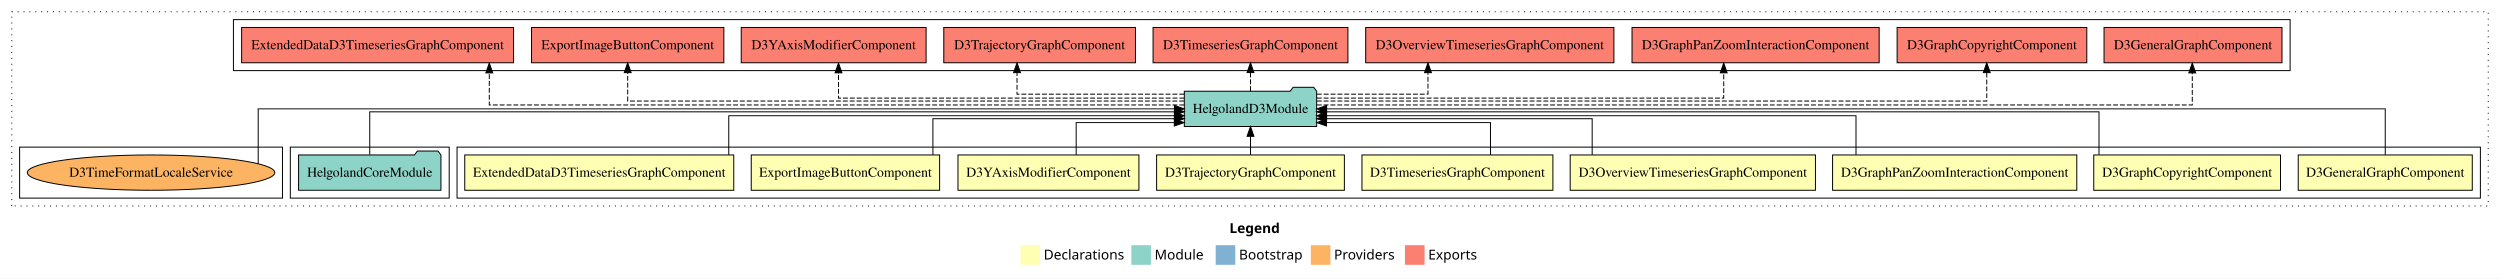
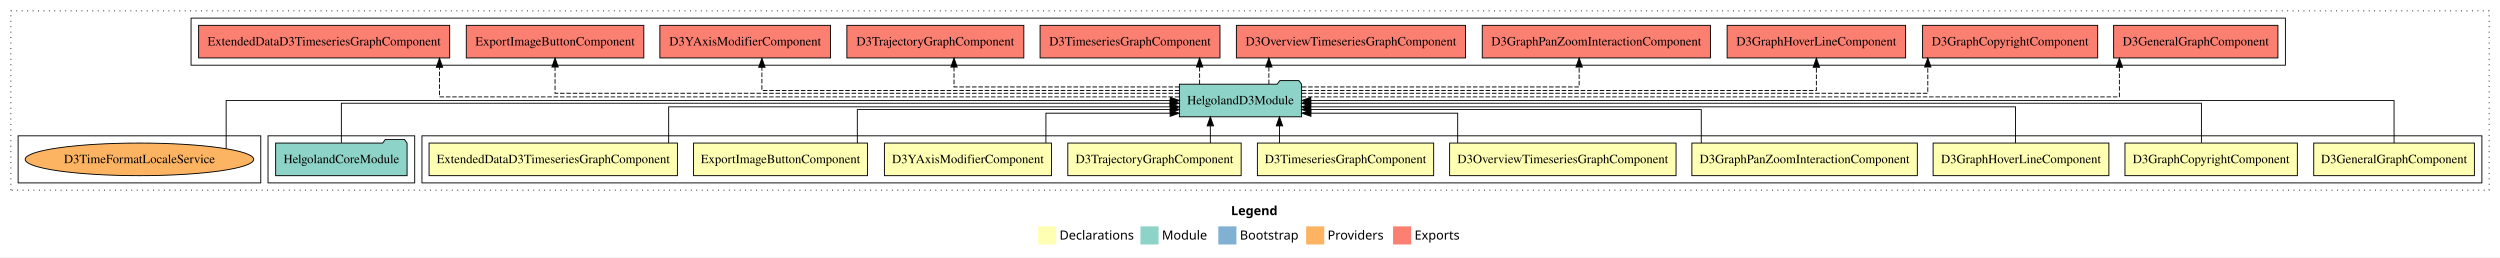
- <svg xmlns="http://www.w3.org/2000/svg" width="2549pt" height="284pt" viewBox="0.00 0.00 2549.00 284.00">
+ <svg xmlns="http://www.w3.org/2000/svg" width="2761pt" height="284pt" viewBox="0.00 0.00 2761.00 284.00">
  <g id="graph0" class="graph" transform="scale(1 1) rotate(0) translate(4 280)">
-     <polygon fill="#ffffff" stroke="transparent" points="-4,4 -4,-280 2545,-280 2545,4 -4,4" />
-     <text text-anchor="start" x="1249.509" y="-42.4" font-family="sans-serif" font-weight="bold" font-size="14.00" fill="#000000">Legend</text>
-     <polygon fill="#ffffb3" stroke="transparent" points="1036.5,-10 1036.5,-30 1056.5,-30 1056.5,-10 1036.5,-10" />
-     <text text-anchor="start" x="1060.129" y="-15.4" font-family="sans-serif" font-size="14.00" fill="#000000">  Declarations</text>
-     <polygon fill="#8dd3c7" stroke="transparent" points="1149.5,-10 1149.5,-30 1169.5,-30 1169.5,-10 1149.5,-10" />
-     <text text-anchor="start" x="1173.225" y="-15.4" font-family="sans-serif" font-size="14.00" fill="#000000">  Module</text>
-     <polygon fill="#80b1d3" stroke="transparent" points="1235.5,-10 1235.5,-30 1255.5,-30 1255.5,-10 1235.5,-10" />
-     <text text-anchor="start" x="1259.281" y="-15.4" font-family="sans-serif" font-size="14.00" fill="#000000">  Bootstrap</text>
-     <polygon fill="#fdb462" stroke="transparent" points="1332.5,-10 1332.5,-30 1352.5,-30 1352.5,-10 1332.5,-10" />
-     <text text-anchor="start" x="1356.173" y="-15.4" font-family="sans-serif" font-size="14.00" fill="#000000">  Providers</text>
-     <polygon fill="#fb8072" stroke="transparent" points="1428.5,-10 1428.5,-30 1448.5,-30 1448.5,-10 1428.5,-10" />
-     <text text-anchor="start" x="1452.226" y="-15.4" font-family="sans-serif" font-size="14.00" fill="#000000">  Exports</text>
+     <polygon fill="#ffffff" stroke="transparent" points="-4,4 -4,-280 2757,-280 2757,4 -4,4" />
+     <text text-anchor="start" x="1355.509" y="-42.4" font-family="sans-serif" font-weight="bold" font-size="14.00" fill="#000000">Legend</text>
+     <polygon fill="#ffffb3" stroke="transparent" points="1142.5,-10 1142.5,-30 1162.5,-30 1162.5,-10 1142.5,-10" />
+     <text text-anchor="start" x="1166.129" y="-15.4" font-family="sans-serif" font-size="14.00" fill="#000000">  Declarations</text>
+     <polygon fill="#8dd3c7" stroke="transparent" points="1255.5,-10 1255.5,-30 1275.5,-30 1275.5,-10 1255.5,-10" />
+     <text text-anchor="start" x="1279.225" y="-15.4" font-family="sans-serif" font-size="14.00" fill="#000000">  Module</text>
+     <polygon fill="#80b1d3" stroke="transparent" points="1341.5,-10 1341.5,-30 1361.5,-30 1361.5,-10 1341.5,-10" />
+     <text text-anchor="start" x="1365.281" y="-15.4" font-family="sans-serif" font-size="14.00" fill="#000000">  Bootstrap</text>
+     <polygon fill="#fdb462" stroke="transparent" points="1438.5,-10 1438.5,-30 1458.5,-30 1458.5,-10 1438.5,-10" />
+     <text text-anchor="start" x="1462.173" y="-15.4" font-family="sans-serif" font-size="14.00" fill="#000000">  Providers</text>
+     <polygon fill="#fb8072" stroke="transparent" points="1534.5,-10 1534.5,-30 1554.5,-30 1554.5,-10 1534.5,-10" />
+     <text text-anchor="start" x="1558.226" y="-15.4" font-family="sans-serif" font-size="14.00" fill="#000000">  Exports</text>
    <g id="clust1" class="cluster">
-       <polygon fill="none" stroke="#000000" stroke-dasharray="1,5" points="8,-70 8,-268 2533,-268 2533,-70 8,-70" />
+       <polygon fill="none" stroke="#000000" stroke-dasharray="1,5" points="8,-70 8,-268 2745,-268 2745,-70 8,-70" />
    </g>
    <g id="clust2" class="cluster">
-       <polygon fill="none" stroke="#000000" points="462,-78 462,-130 2525,-130 2525,-78 462,-78" />
-     </g>
-     <g id="clust12" class="cluster">
+       <polygon fill="none" stroke="#000000" points="462,-78 462,-130 2737,-130 2737,-78 462,-78" />
+     </g>
+     <g id="clust13" class="cluster">
      <polygon fill="none" stroke="#000000" points="292,-78 292,-130 454,-130 454,-78 292,-78" />
    </g>
-     <g id="clust13" class="cluster">
-       <polygon fill="none" stroke="#000000" points="234,-208 234,-260 2331,-260 2331,-208 234,-208" />
-     </g>
-     <g id="clust15" class="cluster">
+     <g id="clust14" class="cluster">
+       <polygon fill="none" stroke="#000000" points="207,-208 207,-260 2520,-260 2520,-208 207,-208" />
+     </g>
+     <g id="clust16" class="cluster">
      <polygon fill="none" stroke="#000000" points="16,-78 16,-130 284,-130 284,-78 16,-78" />
    </g>
    <g id="node1" class="node">
-       <polygon fill="#ffffb3" stroke="#000000" points="2516.723,-122 2339.277,-122 2339.277,-86 2516.723,-86 2516.723,-122" />
-       <text text-anchor="middle" x="2428" y="-99.8" font-family="Times,serif" font-size="14.00" fill="#000000">D3GeneralGraphComponent</text>
-     </g>
-     <g id="node10" class="node">
-       <polygon fill="#8dd3c7" stroke="#000000" points="1338.473,-187 1335.473,-191 1314.473,-191 1311.473,-187 1203.527,-187 1203.527,-151 1338.473,-151 1338.473,-187" />
-       <text text-anchor="middle" x="1271" y="-164.8" font-family="Times,serif" font-size="14.00" fill="#000000">HelgolandD3Module</text>
+       <polygon fill="#ffffb3" stroke="#000000" points="2728.723,-122 2551.277,-122 2551.277,-86 2728.723,-86 2728.723,-122" />
+       <text text-anchor="middle" x="2640" y="-99.8" font-family="Times,serif" font-size="14.00" fill="#000000">D3GeneralGraphComponent</text>
+     </g>
+     <g id="node11" class="node">
+       <polygon fill="#8dd3c7" stroke="#000000" points="1433.473,-187 1430.473,-191 1409.473,-191 1406.473,-187 1298.527,-187 1298.527,-151 1433.473,-151 1433.473,-187" />
+       <text text-anchor="middle" x="1366" y="-164.8" font-family="Times,serif" font-size="14.00" fill="#000000">HelgolandD3Module</text>
    </g>
    <g id="edge1" class="edge">
-       <path fill="none" stroke="#000000" d="M2428,-122.106C2428,-141.339 2428,-169 2428,-169 2428,-169 1348.631,-169 1348.631,-169" />
-       <polygon fill="#000000" stroke="#000000" points="1348.631,-165.5 1338.631,-169 1348.63,-172.5 1348.631,-165.5" />
+       <path fill="none" stroke="#000000" d="M2640,-122.106C2640,-141.339 2640,-169 2640,-169 2640,-169 1443.596,-169 1443.596,-169" />
+       <polygon fill="#000000" stroke="#000000" points="1443.596,-165.5 1433.596,-169 1443.596,-172.5 1443.596,-165.5" />
    </g>
    <g id="node2" class="node">
-       <polygon fill="#ffffb3" stroke="#000000" points="2321.199,-122 2130.801,-122 2130.801,-86 2321.199,-86 2321.199,-122" />
-       <text text-anchor="middle" x="2226" y="-99.8" font-family="Times,serif" font-size="14.00" fill="#000000">D3GraphCopyrightComponent</text>
+       <polygon fill="#ffffb3" stroke="#000000" points="2533.199,-122 2342.801,-122 2342.801,-86 2533.199,-86 2533.199,-122" />
+       <text text-anchor="middle" x="2438" y="-99.8" font-family="Times,serif" font-size="14.00" fill="#000000">D3GraphCopyrightComponent</text>
    </g>
    <g id="edge2" class="edge">
-       <path fill="none" stroke="#000000" d="M2136.145,-122.267C2136.145,-140.555 2136.145,-166 2136.145,-166 2136.145,-166 1348.526,-166 1348.526,-166" />
-       <polygon fill="#000000" stroke="#000000" points="1348.526,-162.5 1338.526,-166 1348.526,-169.5 1348.526,-162.5" />
+       <path fill="none" stroke="#000000" d="M2427.256,-122.267C2427.256,-140.555 2427.256,-166 2427.256,-166 2427.256,-166 1443.595,-166 1443.595,-166" />
+       <polygon fill="#000000" stroke="#000000" points="1443.596,-162.5 1433.595,-166 1443.595,-169.5 1443.596,-162.5" />
    </g>
    <g id="node3" class="node">
+       <polygon fill="#ffffb3" stroke="#000000" points="2325.06,-122 2130.94,-122 2130.94,-86 2325.06,-86 2325.06,-122" />
+       <text text-anchor="middle" x="2228" y="-99.8" font-family="Times,serif" font-size="14.00" fill="#000000">D3GraphHoverLineComponent</text>
+     </g>
+     <g id="edge3" class="edge">
+       <path fill="none" stroke="#000000" d="M2221.91,-122.034C2221.91,-139.06 2221.91,-162 2221.91,-162 2221.91,-162 1443.519,-162 1443.519,-162" />
+       <polygon fill="#000000" stroke="#000000" points="1443.519,-158.5 1433.519,-162 1443.519,-165.5 1443.519,-158.5" />
+     </g>
+     <g id="node4" class="node">
      <polygon fill="#ffffb3" stroke="#000000" points="2113.499,-122 1864.502,-122 1864.502,-86 2113.499,-86 2113.499,-122" />
      <text text-anchor="middle" x="1989" y="-99.8" font-family="Times,serif" font-size="14.00" fill="#000000">D3GraphPanZoomInteractionComponent</text>
    </g>
-     <g id="edge3" class="edge">
-       <path fill="none" stroke="#000000" d="M1888.375,-122.034C1888.375,-139.06 1888.375,-162 1888.375,-162 1888.375,-162 1348.54,-162 1348.54,-162" />
-       <polygon fill="#000000" stroke="#000000" points="1348.54,-158.5 1338.54,-162 1348.54,-165.5 1348.54,-158.5" />
-     </g>
-     <g id="node4" class="node">
+     <g id="edge4" class="edge">
+       <path fill="none" stroke="#000000" d="M1874.875,-122.009C1874.875,-138.049 1874.875,-159 1874.875,-159 1874.875,-159 1443.575,-159 1443.575,-159" />
+       <polygon fill="#000000" stroke="#000000" points="1443.575,-155.5 1433.575,-159 1443.575,-162.5 1443.575,-155.5" />
+     </g>
+     <g id="node5" class="node">
      <polygon fill="#ffffb3" stroke="#000000" points="1847.032,-122 1596.968,-122 1596.968,-86 1847.032,-86 1847.032,-122" />
      <text text-anchor="middle" x="1722" y="-99.8" font-family="Times,serif" font-size="14.00" fill="#000000">D3OverviewTimeseriesGraphComponent</text>
    </g>
-     <g id="edge4" class="edge">
-       <path fill="none" stroke="#000000" d="M1619.375,-122.009C1619.375,-138.049 1619.375,-159 1619.375,-159 1619.375,-159 1348.583,-159 1348.583,-159" />
-       <polygon fill="#000000" stroke="#000000" points="1348.583,-155.5 1338.583,-159 1348.583,-162.5 1348.583,-155.5" />
-     </g>
-     <g id="node5" class="node">
+     <g id="edge5" class="edge">
+       <path fill="none" stroke="#000000" d="M1605.875,-122.124C1605.875,-136.783 1605.875,-155 1605.875,-155 1605.875,-155 1443.777,-155 1443.777,-155" />
+       <polygon fill="#000000" stroke="#000000" points="1443.777,-151.5 1433.777,-155 1443.777,-158.5 1443.777,-151.5" />
+     </g>
+     <g id="node6" class="node">
      <polygon fill="#ffffb3" stroke="#000000" points="1579.339,-122 1384.661,-122 1384.661,-86 1579.339,-86 1579.339,-122" />
      <text text-anchor="middle" x="1482" y="-99.8" font-family="Times,serif" font-size="14.00" fill="#000000">D3TimeseriesGraphComponent</text>
    </g>
-     <g id="edge5" class="edge">
-       <path fill="none" stroke="#000000" d="M1515.691,-122.124C1515.691,-136.783 1515.691,-155 1515.691,-155 1515.691,-155 1348.511,-155 1348.511,-155" />
-       <polygon fill="#000000" stroke="#000000" points="1348.511,-151.5 1338.511,-155 1348.511,-158.5 1348.511,-151.5" />
-     </g>
-     <g id="node6" class="node">
+     <g id="edge6" class="edge">
+       <path fill="none" stroke="#000000" d="M1409.034,-122.106C1409.034,-122.106 1409.034,-140.991 1409.034,-140.991" />
+       <polygon fill="#000000" stroke="#000000" points="1405.534,-140.991 1409.034,-150.991 1412.534,-140.991 1405.534,-140.991" />
+     </g>
+     <g id="node7" class="node">
      <polygon fill="#ffffb3" stroke="#000000" points="1366.72,-122 1175.28,-122 1175.28,-86 1366.72,-86 1366.72,-122" />
      <text text-anchor="middle" x="1271" y="-99.8" font-family="Times,serif" font-size="14.00" fill="#000000">D3TrajectoryGraphComponent</text>
    </g>
-     <g id="edge6" class="edge">
-       <path fill="none" stroke="#000000" d="M1271,-122.106C1271,-122.106 1271,-140.991 1271,-140.991" />
-       <polygon fill="#000000" stroke="#000000" points="1267.5,-140.991 1271,-150.991 1274.5,-140.991 1267.5,-140.991" />
-     </g>
-     <g id="node7" class="node">
+     <g id="edge7" class="edge">
+       <path fill="none" stroke="#000000" d="M1332.687,-122.106C1332.687,-122.106 1332.687,-140.991 1332.687,-140.991" />
+       <polygon fill="#000000" stroke="#000000" points="1329.187,-140.991 1332.687,-150.991 1336.187,-140.991 1329.187,-140.991" />
+     </g>
+     <g id="node8" class="node">
      <polygon fill="#ffffb3" stroke="#000000" points="1157.249,-122 972.751,-122 972.751,-86 1157.249,-86 1157.249,-122" />
      <text text-anchor="middle" x="1065" y="-99.8" font-family="Times,serif" font-size="14.00" fill="#000000">D3YAxisModifierComponent</text>
    </g>
-     <g id="edge7" class="edge">
-       <path fill="none" stroke="#000000" d="M1093.282,-122.124C1093.282,-136.783 1093.282,-155 1093.282,-155 1093.282,-155 1193.305,-155 1193.305,-155" />
-       <polygon fill="#000000" stroke="#000000" points="1193.305,-158.5 1203.305,-155 1193.305,-151.5 1193.305,-158.5" />
-     </g>
-     <g id="node8" class="node">
+     <g id="edge8" class="edge">
+       <path fill="none" stroke="#000000" d="M1151.103,-122.124C1151.103,-136.783 1151.103,-155 1151.103,-155 1151.103,-155 1288.3,-155 1288.3,-155" />
+       <polygon fill="#000000" stroke="#000000" points="1288.3,-158.5 1298.3,-155 1288.3,-151.5 1288.3,-158.5" />
+     </g>
+     <g id="node9" class="node">
      <polygon fill="#ffffb3" stroke="#000000" points="954.035,-122 761.965,-122 761.965,-86 954.035,-86 954.035,-122" />
      <text text-anchor="middle" x="858" y="-99.8" font-family="Times,serif" font-size="14.00" fill="#000000">ExportImageButtonComponent</text>
    </g>
-     <g id="edge8" class="edge">
-       <path fill="none" stroke="#000000" d="M947.196,-122.009C947.196,-138.049 947.196,-159 947.196,-159 947.196,-159 1193.514,-159 1193.514,-159" />
-       <polygon fill="#000000" stroke="#000000" points="1193.514,-162.5 1203.514,-159 1193.514,-155.5 1193.514,-162.5" />
-     </g>
-     <g id="node9" class="node">
+     <g id="edge9" class="edge">
+       <path fill="none" stroke="#000000" d="M942.829,-122.009C942.829,-138.049 942.829,-159 942.829,-159 942.829,-159 1288.479,-159 1288.479,-159" />
+       <polygon fill="#000000" stroke="#000000" points="1288.479,-162.5 1298.479,-159 1288.479,-155.5 1288.479,-162.5" />
+     </g>
+     <g id="node10" class="node">
      <polygon fill="#ffffb3" stroke="#000000" points="744.138,-122 469.862,-122 469.862,-86 744.138,-86 744.138,-122" />
      <text text-anchor="middle" x="607" y="-99.8" font-family="Times,serif" font-size="14.00" fill="#000000">ExtendedDataD3TimeseriesGraphComponent</text>
    </g>
-     <g id="edge9" class="edge">
-       <path fill="none" stroke="#000000" d="M739.043,-122.034C739.043,-139.06 739.043,-162 739.043,-162 739.043,-162 1193.357,-162 1193.357,-162" />
-       <polygon fill="#000000" stroke="#000000" points="1193.357,-165.5 1203.357,-162 1193.357,-158.5 1193.357,-165.5" />
+     <g id="edge10" class="edge">
+       <path fill="none" stroke="#000000" d="M734.472,-122.034C734.472,-139.06 734.472,-162 734.472,-162 734.472,-162 1288.416,-162 1288.416,-162" />
+       <polygon fill="#000000" stroke="#000000" points="1288.416,-165.5 1298.416,-162 1288.415,-158.5 1288.416,-165.5" />
+     </g>
+     <g id="node13" class="node">
+       <polygon fill="#fb8072" stroke="#000000" points="2511.722,-252 2330.278,-252 2330.278,-216 2511.722,-216 2511.722,-252" />
+       <text text-anchor="middle" x="2421" y="-229.8" font-family="Times,serif" font-size="14.00" fill="#000000">D3GeneralGraphComponent </text>
+     </g>
+     <g id="edge12" class="edge">
+       <path fill="none" stroke="#000000" stroke-dasharray="5,2" d="M1433.483,-173C1653.604,-173 2336.645,-173 2336.645,-173 2336.645,-173 2336.645,-205.698 2336.645,-205.698" />
+       <polygon fill="#000000" stroke="#000000" points="2333.145,-205.698 2336.645,-215.698 2340.145,-205.698 2333.145,-205.698" />
+     </g>
+     <g id="node14" class="node">
+       <polygon fill="#fb8072" stroke="#000000" points="2312.699,-252 2119.301,-252 2119.301,-216 2312.699,-216 2312.699,-252" />
+       <text text-anchor="middle" x="2216" y="-229.8" font-family="Times,serif" font-size="14.00" fill="#000000">D3GraphCopyrightComponent </text>
+     </g>
+     <g id="edge13" class="edge">
+       <path fill="none" stroke="#000000" stroke-dasharray="5,2" d="M1433.695,-177C1619.737,-177 2125.06,-177 2125.06,-177 2125.06,-177 2125.06,-205.965 2125.06,-205.965" />
+       <polygon fill="#000000" stroke="#000000" points="2121.56,-205.965 2125.06,-215.965 2128.56,-205.965 2121.56,-205.965" />
+     </g>
+     <g id="node15" class="node">
+       <polygon fill="#fb8072" stroke="#000000" points="2100.561,-252 1903.439,-252 1903.439,-216 2100.561,-216 2100.561,-252" />
+       <text text-anchor="middle" x="2002" y="-229.8" font-family="Times,serif" font-size="14.00" fill="#000000">D3GraphHoverLineComponent </text>
+     </g>
+     <g id="edge14" class="edge">
+       <path fill="none" stroke="#000000" stroke-dasharray="5,2" d="M1433.762,-180C1597.639,-180 2002,-180 2002,-180 2002,-180 2002,-205.718 2002,-205.718" />
+       <polygon fill="#000000" stroke="#000000" points="1998.5,-205.718 2002,-215.718 2005.5,-205.718 1998.5,-205.718" />
+     </g>
+     <g id="node16" class="node">
+       <polygon fill="#fb8072" stroke="#000000" points="1884.998,-252 1633.002,-252 1633.002,-216 1884.998,-216 1884.998,-252" />
+       <text text-anchor="middle" x="1759" y="-229.8" font-family="Times,serif" font-size="14.00" fill="#000000">D3GraphPanZoomInteractionComponent </text>
+     </g>
+     <g id="edge15" class="edge">
+       <path fill="none" stroke="#000000" stroke-dasharray="5,2" d="M1433.73,-184C1541.509,-184 1740.009,-184 1740.009,-184 1740.009,-184 1740.009,-205.949 1740.009,-205.949" />
+       <polygon fill="#000000" stroke="#000000" points="1736.509,-205.949 1740.009,-215.949 1743.509,-205.949 1736.509,-205.949" />
+     </g>
+     <g id="node17" class="node">
+       <polygon fill="#fb8072" stroke="#000000" points="1614.533,-252 1361.467,-252 1361.467,-216 1614.533,-216 1614.533,-252" />
+       <text text-anchor="middle" x="1488" y="-229.8" font-family="Times,serif" font-size="14.00" fill="#000000">D3OverviewTimeseriesGraphComponent </text>
+     </g>
+     <g id="edge16" class="edge">
+       <path fill="none" stroke="#000000" stroke-dasharray="5,2" d="M1397.36,-187.106C1397.36,-187.106 1397.36,-205.991 1397.36,-205.991" />
+       <polygon fill="#000000" stroke="#000000" points="1393.86,-205.991 1397.36,-215.991 1400.86,-205.991 1393.86,-205.991" />
+     </g>
+     <g id="node18" class="node">
+       <polygon fill="#fb8072" stroke="#000000" points="1343.339,-252 1144.661,-252 1144.661,-216 1343.339,-216 1343.339,-252" />
+       <text text-anchor="middle" x="1244" y="-229.8" font-family="Times,serif" font-size="14.00" fill="#000000">D3TimeseriesGraphComponent </text>
+     </g>
+     <g id="edge17" class="edge">
+       <path fill="none" stroke="#000000" stroke-dasharray="5,2" d="M1320.841,-187.106C1320.841,-187.106 1320.841,-205.991 1320.841,-205.991" />
+       <polygon fill="#000000" stroke="#000000" points="1317.341,-205.991 1320.841,-215.991 1324.341,-205.991 1317.341,-205.991" />
+     </g>
+     <g id="node19" class="node">
+       <polygon fill="#fb8072" stroke="#000000" points="1126.72,-252 931.28,-252 931.28,-216 1126.72,-216 1126.72,-252" />
+       <text text-anchor="middle" x="1029" y="-229.8" font-family="Times,serif" font-size="14.00" fill="#000000">D3TrajectoryGraphComponent </text>
+     </g>
+     <g id="edge18" class="edge">
+       <path fill="none" stroke="#000000" stroke-dasharray="5,2" d="M1298.516,-184C1205.598,-184 1049.618,-184 1049.618,-184 1049.618,-184 1049.618,-205.949 1049.618,-205.949" />
+       <polygon fill="#000000" stroke="#000000" points="1046.118,-205.949 1049.618,-215.949 1053.118,-205.949 1046.118,-205.949" />
+     </g>
+     <g id="node20" class="node">
+       <polygon fill="#fb8072" stroke="#000000" points="913.249,-252 724.751,-252 724.751,-216 913.249,-216 913.249,-252" />
+       <text text-anchor="middle" x="819" y="-229.8" font-family="Times,serif" font-size="14.00" fill="#000000">D3YAxisModifierComponent </text>
+     </g>
+     <g id="edge19" class="edge">
+       <path fill="none" stroke="#000000" stroke-dasharray="5,2" d="M1298.519,-180C1156.023,-180 837.429,-180 837.429,-180 837.429,-180 837.429,-205.718 837.429,-205.718" />
+       <polygon fill="#000000" stroke="#000000" points="833.929,-205.718 837.429,-215.718 840.929,-205.718 833.929,-205.718" />
+     </g>
+     <g id="node21" class="node">
+       <polygon fill="#fb8072" stroke="#000000" points="707.034,-252 510.966,-252 510.966,-216 707.034,-216 707.034,-252" />
+       <text text-anchor="middle" x="609" y="-229.8" font-family="Times,serif" font-size="14.00" fill="#000000">ExportImageButtonComponent </text>
+     </g>
+     <g id="edge20" class="edge">
+       <path fill="none" stroke="#000000" stroke-dasharray="5,2" d="M1298.488,-177C1112.952,-177 609,-177 609,-177 609,-177 609,-205.965 609,-205.965" />
+       <polygon fill="#000000" stroke="#000000" points="605.5,-205.965 609,-215.965 612.5,-205.965 605.5,-205.965" />
+     </g>
+     <g id="node22" class="node">
+       <polygon fill="#fb8072" stroke="#000000" points="492.638,-252 215.362,-252 215.362,-216 492.638,-216 492.638,-252" />
+       <text text-anchor="middle" x="354" y="-229.8" font-family="Times,serif" font-size="14.00" fill="#000000">ExtendedDataD3TimeseriesGraphComponent </text>
+     </g>
+     <g id="edge21" class="edge">
+       <path fill="none" stroke="#000000" stroke-dasharray="5,2" d="M1298.419,-173C1091.625,-173 481.375,-173 481.375,-173 481.375,-173 481.375,-205.698 481.375,-205.698" />
+       <polygon fill="#000000" stroke="#000000" points="477.875,-205.698 481.375,-215.698 484.875,-205.698 477.875,-205.698" />
    </g>
    <g id="node12" class="node">
-       <polygon fill="#fb8072" stroke="#000000" points="2322.722,-252 2141.278,-252 2141.278,-216 2322.722,-216 2322.722,-252" />
-       <text text-anchor="middle" x="2232" y="-229.8" font-family="Times,serif" font-size="14.00" fill="#000000">D3GeneralGraphComponent </text>
-     </g>
-     <g id="edge11" class="edge">
-       <path fill="none" stroke="#000000" stroke-dasharray="5,2" d="M1338.523,-173C1557.094,-173 2231.244,-173 2231.244,-173 2231.244,-173 2231.244,-205.698 2231.244,-205.698" />
-       <polygon fill="#000000" stroke="#000000" points="2227.744,-205.698 2231.244,-215.698 2234.744,-205.698 2227.744,-205.698" />
-     </g>
-     <g id="node13" class="node">
-       <polygon fill="#fb8072" stroke="#000000" points="2123.699,-252 1930.301,-252 1930.301,-216 2123.699,-216 2123.699,-252" />
-       <text text-anchor="middle" x="2027" y="-229.8" font-family="Times,serif" font-size="14.00" fill="#000000">D3GraphCopyrightComponent </text>
-     </g>
-     <g id="edge12" class="edge">
-       <path fill="none" stroke="#000000" stroke-dasharray="5,2" d="M1338.612,-177C1523.138,-177 2021.7,-177 2021.7,-177 2021.7,-177 2021.7,-205.965 2021.7,-205.965" />
-       <polygon fill="#000000" stroke="#000000" points="2018.2,-205.965 2021.7,-215.965 2025.2,-205.965 2018.2,-205.965" />
-     </g>
-     <g id="node14" class="node">
-       <polygon fill="#fb8072" stroke="#000000" points="1911.998,-252 1660.002,-252 1660.002,-216 1911.998,-216 1911.998,-252" />
-       <text text-anchor="middle" x="1786" y="-229.8" font-family="Times,serif" font-size="14.00" fill="#000000">D3GraphPanZoomInteractionComponent </text>
-     </g>
-     <g id="edge13" class="edge">
-       <path fill="none" stroke="#000000" stroke-dasharray="5,2" d="M1338.599,-180C1471.392,-180 1753.509,-180 1753.509,-180 1753.509,-180 1753.509,-205.718 1753.509,-205.718" />
-       <polygon fill="#000000" stroke="#000000" points="1750.009,-205.718 1753.509,-215.718 1757.009,-205.718 1750.009,-205.718" />
-     </g>
-     <g id="node15" class="node">
-       <polygon fill="#fb8072" stroke="#000000" points="1641.533,-252 1388.467,-252 1388.467,-216 1641.533,-216 1641.533,-252" />
-       <text text-anchor="middle" x="1515" y="-229.8" font-family="Times,serif" font-size="14.00" fill="#000000">D3OverviewTimeseriesGraphComponent </text>
-     </g>
-     <g id="edge14" class="edge">
-       <path fill="none" stroke="#000000" stroke-dasharray="5,2" d="M1338.641,-184C1390.041,-184 1451.962,-184 1451.962,-184 1451.962,-184 1451.962,-205.949 1451.962,-205.949" />
-       <polygon fill="#000000" stroke="#000000" points="1448.462,-205.949 1451.962,-215.949 1455.462,-205.949 1448.462,-205.949" />
-     </g>
-     <g id="node16" class="node">
-       <polygon fill="#fb8072" stroke="#000000" points="1370.339,-252 1171.661,-252 1171.661,-216 1370.339,-216 1370.339,-252" />
-       <text text-anchor="middle" x="1271" y="-229.8" font-family="Times,serif" font-size="14.00" fill="#000000">D3TimeseriesGraphComponent </text>
-     </g>
-     <g id="edge15" class="edge">
-       <path fill="none" stroke="#000000" stroke-dasharray="5,2" d="M1271,-187.106C1271,-187.106 1271,-205.991 1271,-205.991" />
-       <polygon fill="#000000" stroke="#000000" points="1267.5,-205.991 1271,-215.991 1274.5,-205.991 1267.5,-205.991" />
-     </g>
-     <g id="node17" class="node">
-       <polygon fill="#fb8072" stroke="#000000" points="1153.72,-252 958.28,-252 958.28,-216 1153.72,-216 1153.72,-252" />
-       <text text-anchor="middle" x="1056" y="-229.8" font-family="Times,serif" font-size="14.00" fill="#000000">D3TrajectoryGraphComponent </text>
-     </g>
-     <g id="edge16" class="edge">
-       <path fill="none" stroke="#000000" stroke-dasharray="5,2" d="M1203.422,-184C1133.045,-184 1032.954,-184 1032.954,-184 1032.954,-184 1032.954,-205.949 1032.954,-205.949" />
-       <polygon fill="#000000" stroke="#000000" points="1029.454,-205.949 1032.954,-215.949 1036.454,-205.949 1029.454,-205.949" />
-     </g>
-     <g id="node18" class="node">
-       <polygon fill="#fb8072" stroke="#000000" points="940.249,-252 751.751,-252 751.751,-216 940.249,-216 940.249,-252" />
-       <text text-anchor="middle" x="846" y="-229.8" font-family="Times,serif" font-size="14.00" fill="#000000">D3YAxisModifierComponent </text>
-     </g>
-     <g id="edge17" class="edge">
-       <path fill="none" stroke="#000000" stroke-dasharray="5,2" d="M1203.508,-180C1084.764,-180 850.929,-180 850.929,-180 850.929,-180 850.929,-205.718 850.929,-205.718" />
-       <polygon fill="#000000" stroke="#000000" points="847.429,-205.718 850.929,-215.718 854.429,-205.718 847.429,-205.718" />
-     </g>
-     <g id="node19" class="node">
-       <polygon fill="#fb8072" stroke="#000000" points="734.034,-252 537.966,-252 537.966,-216 734.034,-216 734.034,-252" />
-       <text text-anchor="middle" x="636" y="-229.8" font-family="Times,serif" font-size="14.00" fill="#000000">ExportImageButtonComponent </text>
-     </g>
-     <g id="edge18" class="edge">
-       <path fill="none" stroke="#000000" stroke-dasharray="5,2" d="M1203.345,-177C1039.726,-177 636,-177 636,-177 636,-177 636,-205.965 636,-205.965" />
-       <polygon fill="#000000" stroke="#000000" points="632.5,-205.965 636,-215.965 639.5,-205.965 632.5,-205.965" />
-     </g>
-     <g id="node20" class="node">
-       <polygon fill="#fb8072" stroke="#000000" points="519.638,-252 242.362,-252 242.362,-216 519.638,-216 519.638,-252" />
-       <text text-anchor="middle" x="381" y="-229.8" font-family="Times,serif" font-size="14.00" fill="#000000">ExtendedDataD3TimeseriesGraphComponent </text>
-     </g>
-     <g id="edge19" class="edge">
-       <path fill="none" stroke="#000000" stroke-dasharray="5,2" d="M1203.482,-173C1014.655,-173 494.875,-173 494.875,-173 494.875,-173 494.875,-205.698 494.875,-205.698" />
-       <polygon fill="#000000" stroke="#000000" points="491.375,-205.698 494.875,-215.698 498.375,-205.698 491.375,-205.698" />
-     </g>
-     <g id="node11" class="node">
      <polygon fill="#8dd3c7" stroke="#000000" points="445.579,-122 442.579,-126 421.579,-126 418.579,-122 300.421,-122 300.421,-86 445.579,-86 445.579,-122" />
      <text text-anchor="middle" x="373" y="-99.8" font-family="Times,serif" font-size="14.00" fill="#000000">HelgolandCoreModule</text>
    </g>
-     <g id="edge10" class="edge">
-       <path fill="none" stroke="#000000" d="M373,-122.267C373,-140.555 373,-166 373,-166 373,-166 1193.504,-166 1193.504,-166" />
-       <polygon fill="#000000" stroke="#000000" points="1193.504,-169.5 1203.504,-166 1193.504,-162.5 1193.504,-169.5" />
-     </g>
-     <g id="node21" class="node">
+     <g id="edge11" class="edge">
+       <path fill="none" stroke="#000000" d="M373,-122.267C373,-140.555 373,-166 373,-166 373,-166 1288.138,-166 1288.138,-166" />
+       <polygon fill="#000000" stroke="#000000" points="1288.138,-169.5 1298.138,-166 1288.138,-162.5 1288.138,-169.5" />
+     </g>
+     <g id="node23" class="node">
      <ellipse fill="#fdb462" stroke="#000000" cx="150" cy="-104" rx="126.179" ry="18" />
      <text text-anchor="middle" x="150" y="-99.8" font-family="Times,serif" font-size="14.00" fill="#000000">D3TimeFormatLocaleService</text>
    </g>
-     <g id="edge20" class="edge">
-       <path fill="none" stroke="#000000" d="M259.26,-113.038C259.26,-130.898 259.26,-169 259.26,-169 259.26,-169 1193.44,-169 1193.44,-169" />
-       <polygon fill="#000000" stroke="#000000" points="1193.44,-172.5 1203.44,-169 1193.44,-165.5 1193.44,-172.5" />
+     <g id="edge22" class="edge">
+       <path fill="none" stroke="#000000" d="M245.76,-115.922C245.76,-134.687 245.76,-169 245.76,-169 245.76,-169 1288.447,-169 1288.447,-169" />
+       <polygon fill="#000000" stroke="#000000" points="1288.447,-172.5 1298.447,-169 1288.447,-165.5 1288.447,-172.5" />
    </g>
  </g>
</svg>
